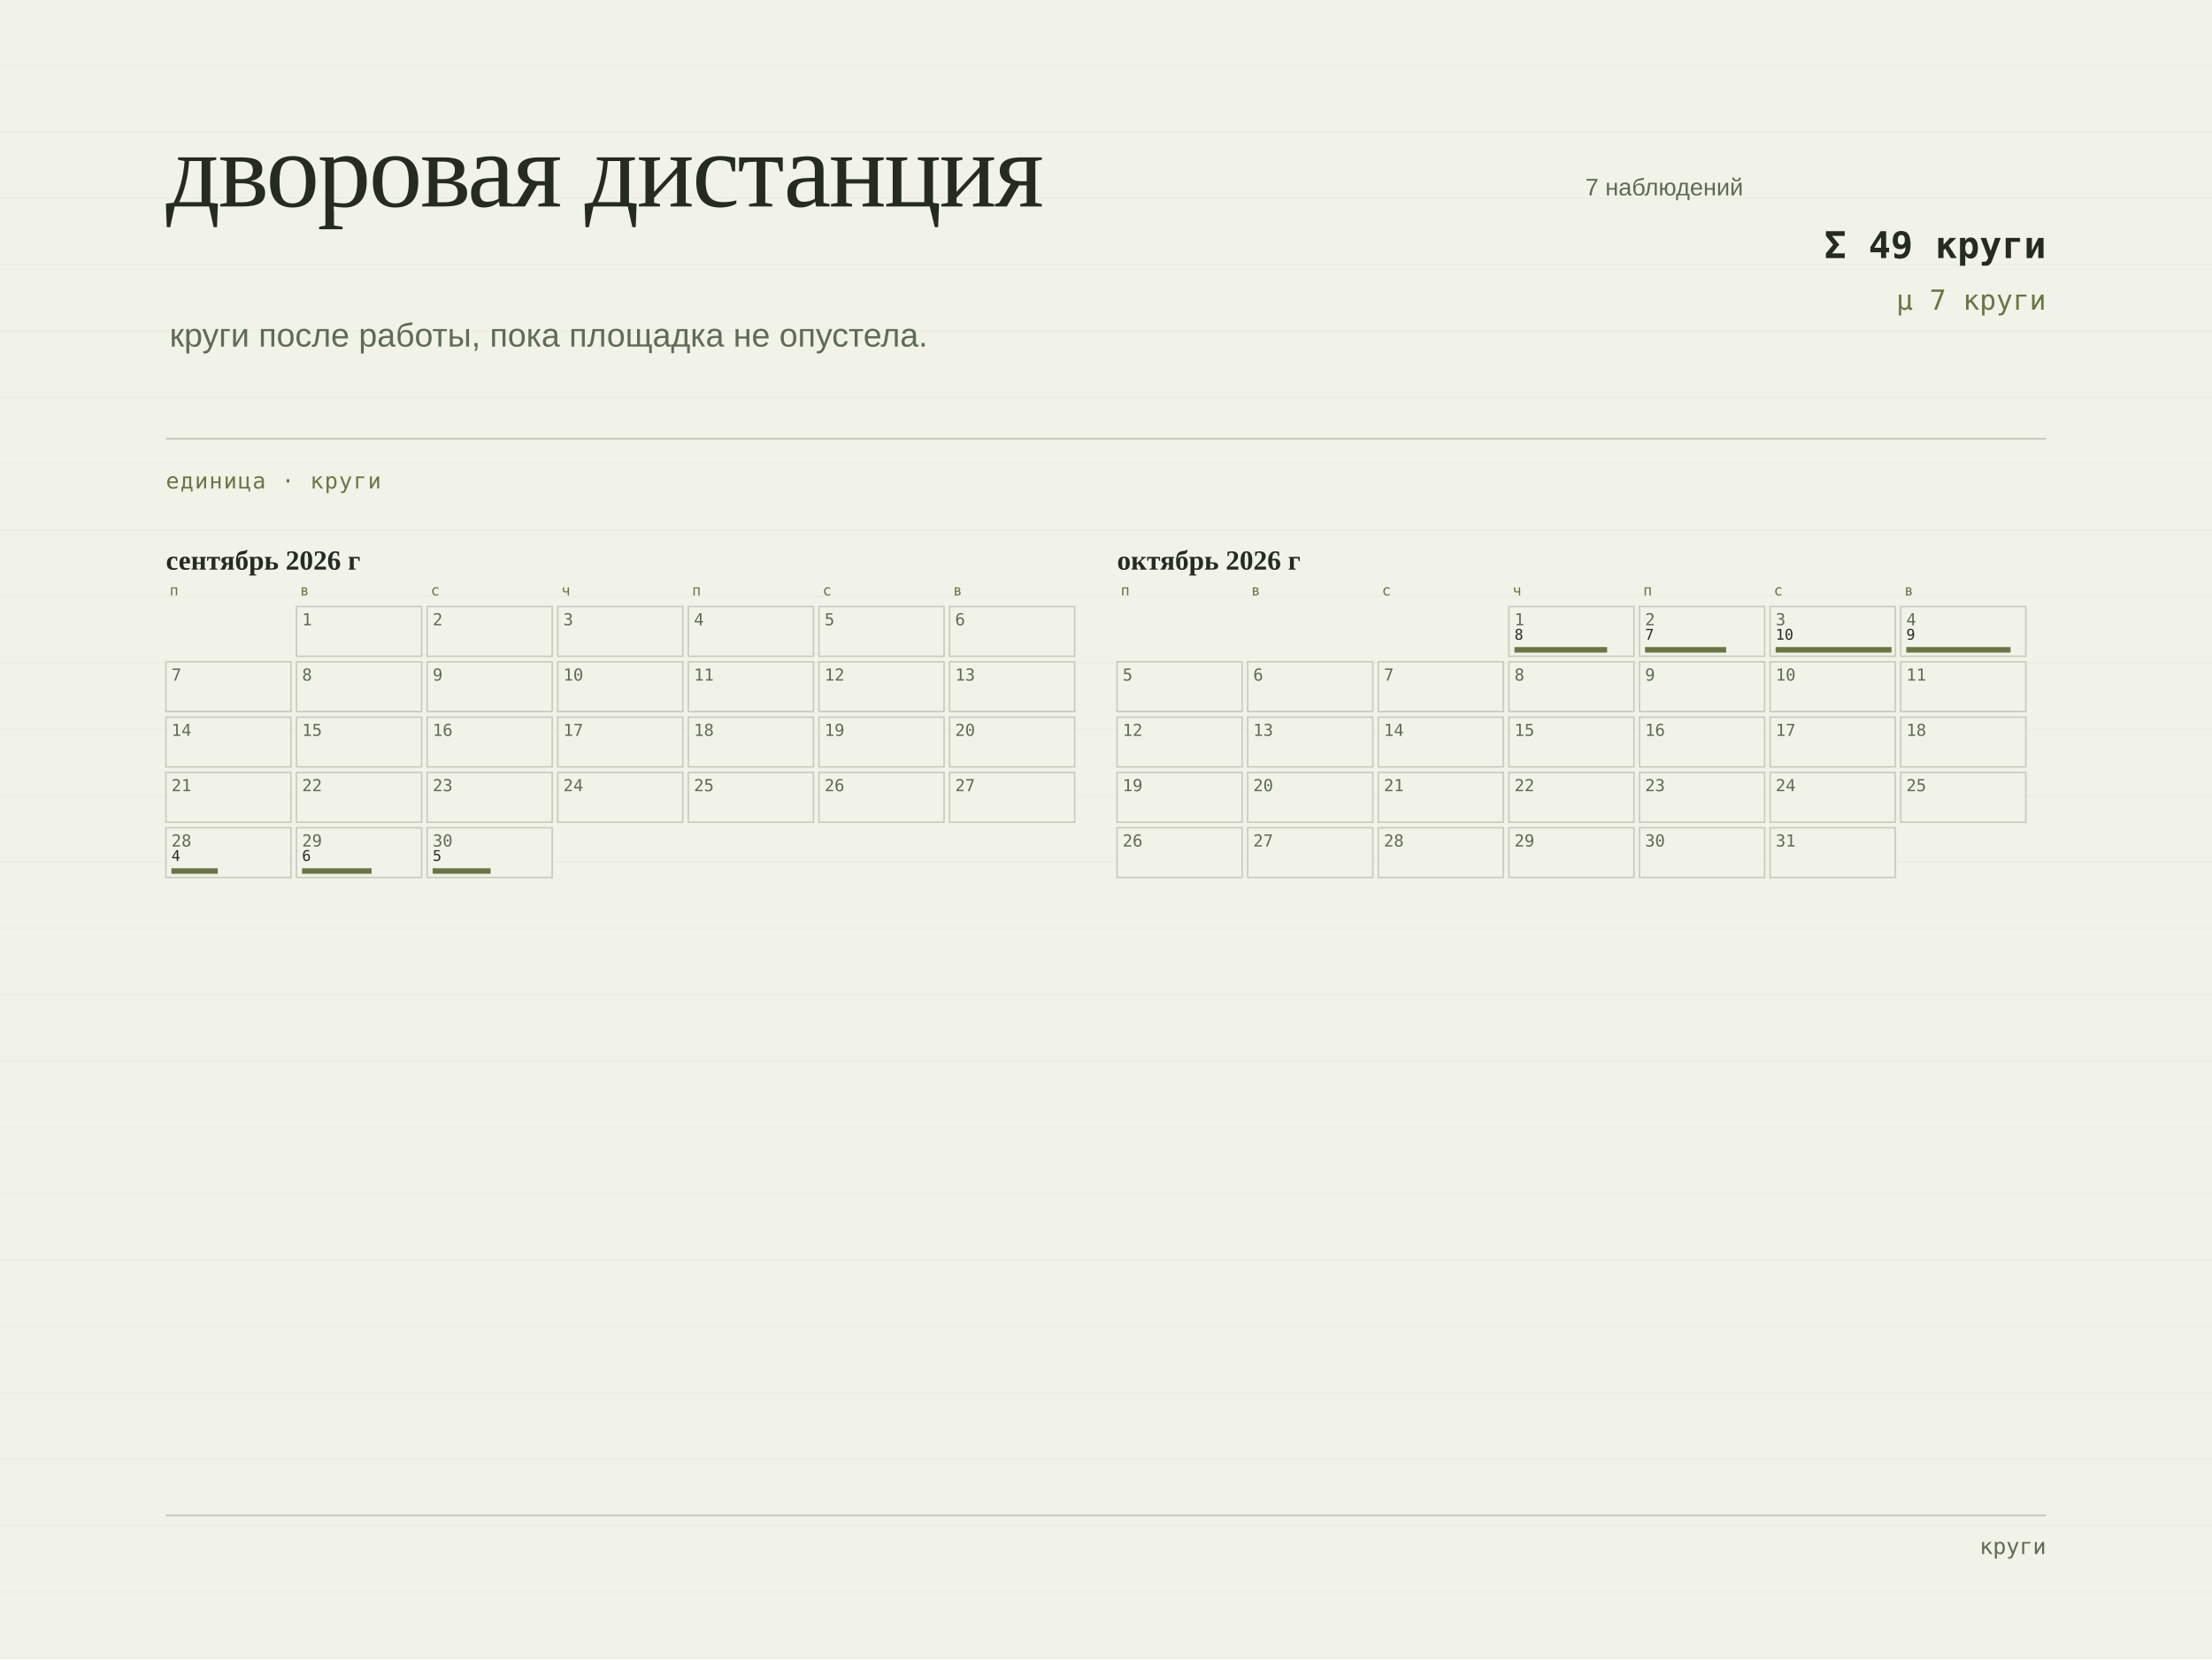
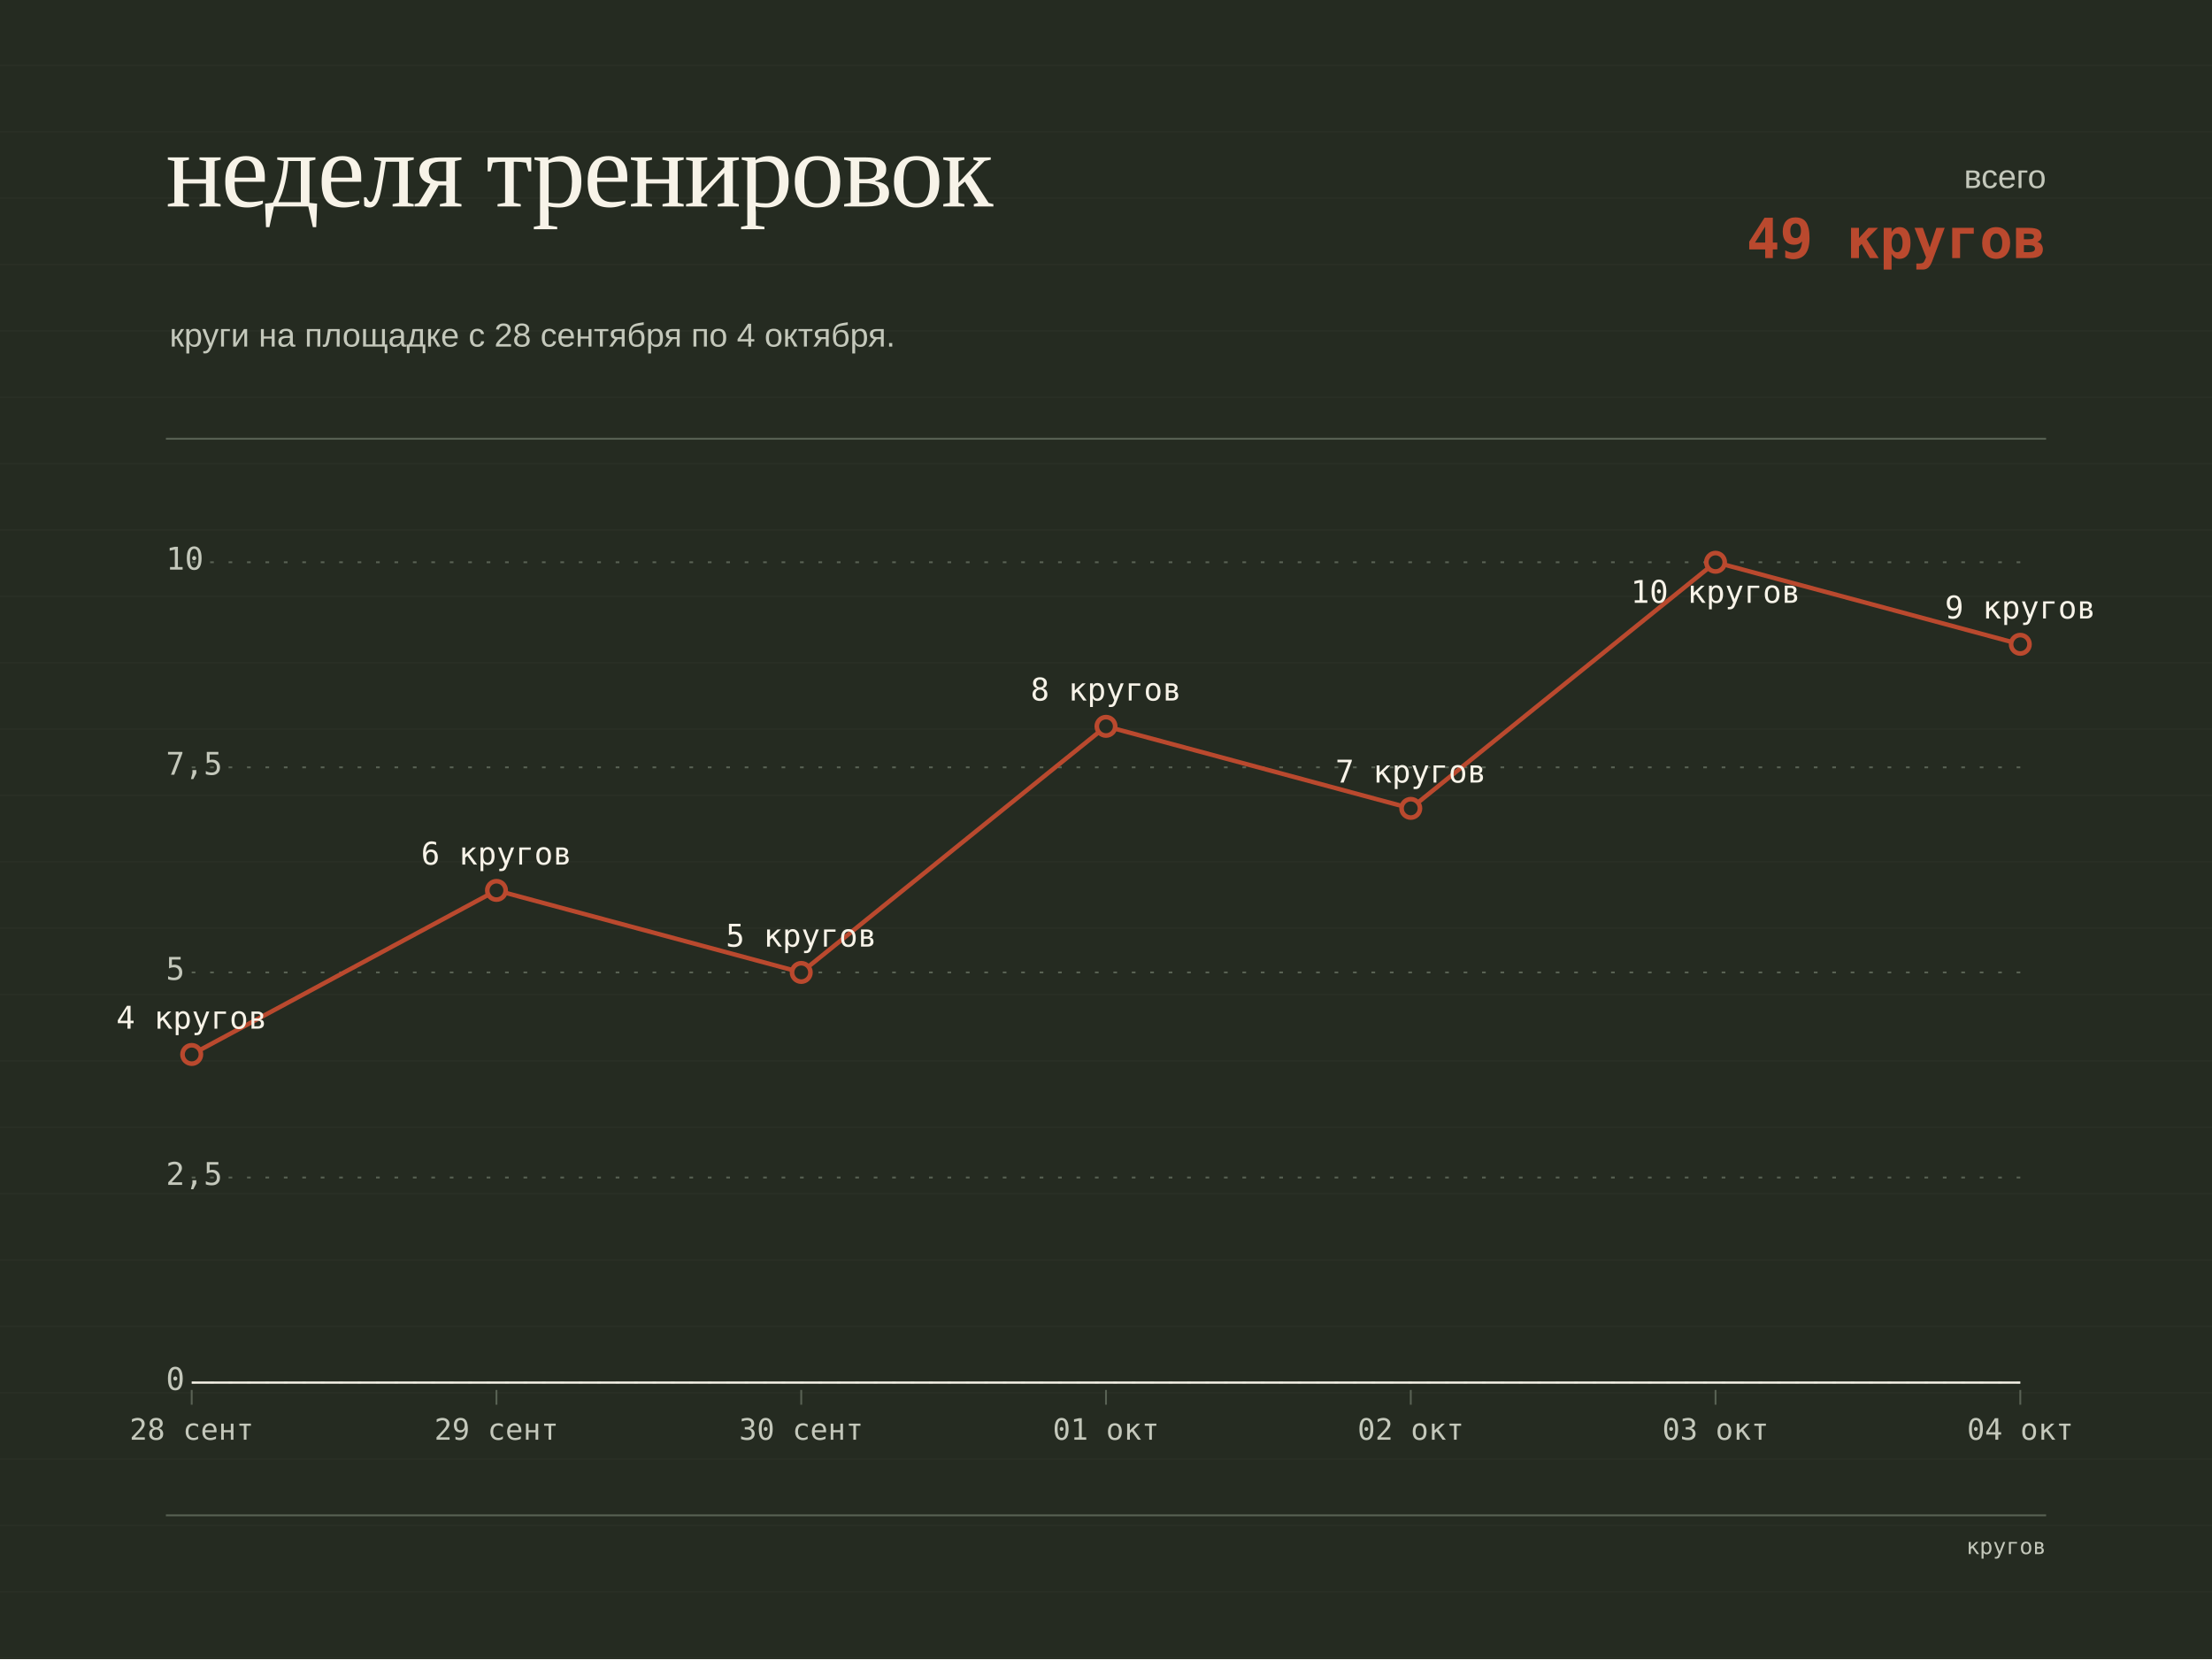
<svg xmlns="http://www.w3.org/2000/svg" width="1200" height="900" viewBox="0 0 1200 900" role="img" aria-labelledby="scene-title scene-desc">
  <defs>
    <pattern id="missing-hatch" width="10" height="10" patternUnits="userSpaceOnUse">
-       <path d="M-2 2L2 -2M0 10L10 0M8 12L12 8" stroke="#697546" stroke-width="1" opacity=".45" />
+       <path d="M-2 2L2 -2M0 10L10 0M8 12L12 8" stroke="#ba492e" stroke-width="1" opacity=".45" />
    </pattern>
    <pattern id="paper-lines" width="36" height="36" patternUnits="userSpaceOnUse">
-       <path d="M0 35.5H36" stroke="#252b21" stroke-width=".6" opacity=".035" />
+       <path d="M0 35.5H36" stroke="#f7f3e8" stroke-width=".6" opacity=".035" />
    </pattern>
  </defs>
  <style>
  .literata { font-family: 'Literata', Georgia, 'Times New Roman', serif; }
  .golos { font-family: 'Golos Text', 'Trebuchet MS', Arial, sans-serif; }
  .mono { font-family: 'Golos Text', 'IBM Plex Mono', Menlo, monospace; font-variant-numeric: tabular-nums; }
</style>
-   <rect width="1200" height="900" fill="#f1f2e8" />
+   <rect width="1200" height="900" fill="#252b21" />
  <rect width="1200" height="900" fill="url(#paper-lines)" />
-   <text x="90" y="112" class="literata" fill="#252b21" font-size="58" font-weight="500" letter-spacing="-1.1">
-     <tspan x="90" dy="0">дворовая дистанция</tspan>
+   <text x="90" y="112" class="literata" fill="#f7f3e8" font-size="58" font-weight="500" letter-spacing="-1.1">
+     <tspan x="90" dy="0">неделя тренировок</tspan>
  </text>
-   <text x="92" y="188" class="golos" fill="#5f6b57" font-size="18" font-weight="400">
-     <tspan x="92" dy="0">круги после работы, пока площадка не опустела.</tspan>
+   <text x="92" y="188" class="golos" fill="#c4c8bb" font-size="18" font-weight="400">
+     <tspan x="92" dy="0">круги на площадке с 28 сентября по 4 октября.</tspan>
  </text>
-   <text x="860" y="106" class="golos" fill="#5f6b57" font-size="13" text-anchor="start">7 наблюдений</text>
-   <text x="1110" y="140" class="mono" fill="#252b21" font-size="20" font-weight="600" text-anchor="end">Σ 49 круги</text>
-   <text x="1110" y="168" class="mono" fill="#697546" font-size="15" text-anchor="end">μ 7 круги</text>
-   <line x1="90" y1="238" x2="1110" y2="238" stroke="#c7cbbd" stroke-width="1" />
-   <text x="90" y="265" class="mono" fill="#697546" font-size="12" letter-spacing=".6">единица · круги</text>
-   <g aria-label="calendar">
-     <text x="90" y="309" class="literata" fill="#252b21" font-size="15" font-weight="600">сентябрь 2026 г</text>
-     <text x="92" y="323" class="mono" fill="#697546" font-size="8">п</text>
-     <text x="162.857" y="323" class="mono" fill="#697546" font-size="8">в</text>
-     <text x="233.714" y="323" class="mono" fill="#697546" font-size="8">с</text>
-     <text x="304.571" y="323" class="mono" fill="#697546" font-size="8">ч</text>
-     <text x="375.429" y="323" class="mono" fill="#697546" font-size="8">п</text>
-     <text x="446.286" y="323" class="mono" fill="#697546" font-size="8">с</text>
-     <text x="517.143" y="323" class="mono" fill="#697546" font-size="8">в</text>
-     <rect x="160.857" y="329" width="67.857" height="27" fill="#f1f2e8" stroke="#c7cbbd" stroke-width=".8" />
-     <text x="163.857" y="339.2" class="mono" fill="#5f6b57" font-size="9">1</text>
-     <rect x="231.714" y="329" width="67.857" height="27" fill="#f1f2e8" stroke="#c7cbbd" stroke-width=".8" />
-     <text x="234.714" y="339.2" class="mono" fill="#5f6b57" font-size="9">2</text>
-     <rect x="302.571" y="329" width="67.857" height="27" fill="#f1f2e8" stroke="#c7cbbd" stroke-width=".8" />
-     <text x="305.571" y="339.2" class="mono" fill="#5f6b57" font-size="9">3</text>
-     <rect x="373.429" y="329" width="67.857" height="27" fill="#f1f2e8" stroke="#c7cbbd" stroke-width=".8" />
-     <text x="376.429" y="339.2" class="mono" fill="#5f6b57" font-size="9">4</text>
-     <rect x="444.286" y="329" width="67.857" height="27" fill="#f1f2e8" stroke="#c7cbbd" stroke-width=".8" />
-     <text x="447.286" y="339.2" class="mono" fill="#5f6b57" font-size="9">5</text>
-     <rect x="515.143" y="329" width="67.857" height="27" fill="#f1f2e8" stroke="#c7cbbd" stroke-width=".8" />
-     <text x="518.143" y="339.2" class="mono" fill="#5f6b57" font-size="9">6</text>
-     <rect x="90" y="359" width="67.857" height="27" fill="#f1f2e8" stroke="#c7cbbd" stroke-width=".8" />
-     <text x="93" y="369.2" class="mono" fill="#5f6b57" font-size="9">7</text>
-     <rect x="160.857" y="359" width="67.857" height="27" fill="#f1f2e8" stroke="#c7cbbd" stroke-width=".8" />
-     <text x="163.857" y="369.2" class="mono" fill="#5f6b57" font-size="9">8</text>
-     <rect x="231.714" y="359" width="67.857" height="27" fill="#f1f2e8" stroke="#c7cbbd" stroke-width=".8" />
-     <text x="234.714" y="369.2" class="mono" fill="#5f6b57" font-size="9">9</text>
-     <rect x="302.571" y="359" width="67.857" height="27" fill="#f1f2e8" stroke="#c7cbbd" stroke-width=".8" />
-     <text x="305.571" y="369.2" class="mono" fill="#5f6b57" font-size="9">10</text>
-     <rect x="373.429" y="359" width="67.857" height="27" fill="#f1f2e8" stroke="#c7cbbd" stroke-width=".8" />
-     <text x="376.429" y="369.2" class="mono" fill="#5f6b57" font-size="9">11</text>
-     <rect x="444.286" y="359" width="67.857" height="27" fill="#f1f2e8" stroke="#c7cbbd" stroke-width=".8" />
-     <text x="447.286" y="369.2" class="mono" fill="#5f6b57" font-size="9">12</text>
-     <rect x="515.143" y="359" width="67.857" height="27" fill="#f1f2e8" stroke="#c7cbbd" stroke-width=".8" />
-     <text x="518.143" y="369.2" class="mono" fill="#5f6b57" font-size="9">13</text>
-     <rect x="90" y="389" width="67.857" height="27" fill="#f1f2e8" stroke="#c7cbbd" stroke-width=".8" />
-     <text x="93" y="399.2" class="mono" fill="#5f6b57" font-size="9">14</text>
-     <rect x="160.857" y="389" width="67.857" height="27" fill="#f1f2e8" stroke="#c7cbbd" stroke-width=".8" />
-     <text x="163.857" y="399.2" class="mono" fill="#5f6b57" font-size="9">15</text>
-     <rect x="231.714" y="389" width="67.857" height="27" fill="#f1f2e8" stroke="#c7cbbd" stroke-width=".8" />
-     <text x="234.714" y="399.2" class="mono" fill="#5f6b57" font-size="9">16</text>
-     <rect x="302.571" y="389" width="67.857" height="27" fill="#f1f2e8" stroke="#c7cbbd" stroke-width=".8" />
-     <text x="305.571" y="399.2" class="mono" fill="#5f6b57" font-size="9">17</text>
-     <rect x="373.429" y="389" width="67.857" height="27" fill="#f1f2e8" stroke="#c7cbbd" stroke-width=".8" />
-     <text x="376.429" y="399.2" class="mono" fill="#5f6b57" font-size="9">18</text>
-     <rect x="444.286" y="389" width="67.857" height="27" fill="#f1f2e8" stroke="#c7cbbd" stroke-width=".8" />
-     <text x="447.286" y="399.2" class="mono" fill="#5f6b57" font-size="9">19</text>
-     <rect x="515.143" y="389" width="67.857" height="27" fill="#f1f2e8" stroke="#c7cbbd" stroke-width=".8" />
-     <text x="518.143" y="399.2" class="mono" fill="#5f6b57" font-size="9">20</text>
-     <rect x="90" y="419" width="67.857" height="27" fill="#f1f2e8" stroke="#c7cbbd" stroke-width=".8" />
-     <text x="93" y="429.2" class="mono" fill="#5f6b57" font-size="9">21</text>
-     <rect x="160.857" y="419" width="67.857" height="27" fill="#f1f2e8" stroke="#c7cbbd" stroke-width=".8" />
-     <text x="163.857" y="429.2" class="mono" fill="#5f6b57" font-size="9">22</text>
-     <rect x="231.714" y="419" width="67.857" height="27" fill="#f1f2e8" stroke="#c7cbbd" stroke-width=".8" />
-     <text x="234.714" y="429.2" class="mono" fill="#5f6b57" font-size="9">23</text>
-     <rect x="302.571" y="419" width="67.857" height="27" fill="#f1f2e8" stroke="#c7cbbd" stroke-width=".8" />
-     <text x="305.571" y="429.2" class="mono" fill="#5f6b57" font-size="9">24</text>
-     <rect x="373.429" y="419" width="67.857" height="27" fill="#f1f2e8" stroke="#c7cbbd" stroke-width=".8" />
-     <text x="376.429" y="429.2" class="mono" fill="#5f6b57" font-size="9">25</text>
-     <rect x="444.286" y="419" width="67.857" height="27" fill="#f1f2e8" stroke="#c7cbbd" stroke-width=".8" />
-     <text x="447.286" y="429.2" class="mono" fill="#5f6b57" font-size="9">26</text>
-     <rect x="515.143" y="419" width="67.857" height="27" fill="#f1f2e8" stroke="#c7cbbd" stroke-width=".8" />
-     <text x="518.143" y="429.2" class="mono" fill="#5f6b57" font-size="9">27</text>
-     <rect x="90" y="449" width="67.857" height="27" fill="#f1f2e8" stroke="#c7cbbd" stroke-width=".8" />
-     <text x="93" y="459.2" class="mono" fill="#5f6b57" font-size="9">28</text>
-     <rect x="93" y="471" width="25.143" height="3" fill="#697546" />
-     <text x="93" y="467" class="mono" fill="#252b21" font-size="8">4</text>
-     <rect x="160.857" y="449" width="67.857" height="27" fill="#f1f2e8" stroke="#c7cbbd" stroke-width=".8" />
-     <text x="163.857" y="459.2" class="mono" fill="#5f6b57" font-size="9">29</text>
-     <rect x="163.857" y="471" width="37.714" height="3" fill="#697546" />
-     <text x="163.857" y="467" class="mono" fill="#252b21" font-size="8">6</text>
-     <rect x="231.714" y="449" width="67.857" height="27" fill="#f1f2e8" stroke="#c7cbbd" stroke-width=".8" />
-     <text x="234.714" y="459.2" class="mono" fill="#5f6b57" font-size="9">30</text>
-     <rect x="234.714" y="471" width="31.429" height="3" fill="#697546" />
-     <text x="234.714" y="467" class="mono" fill="#252b21" font-size="8">5</text>
-     <text x="606" y="309" class="literata" fill="#252b21" font-size="15" font-weight="600">октябрь 2026 г</text>
-     <text x="608" y="323" class="mono" fill="#697546" font-size="8">п</text>
-     <text x="678.857" y="323" class="mono" fill="#697546" font-size="8">в</text>
-     <text x="749.714" y="323" class="mono" fill="#697546" font-size="8">с</text>
-     <text x="820.571" y="323" class="mono" fill="#697546" font-size="8">ч</text>
-     <text x="891.429" y="323" class="mono" fill="#697546" font-size="8">п</text>
-     <text x="962.286" y="323" class="mono" fill="#697546" font-size="8">с</text>
-     <text x="1033.143" y="323" class="mono" fill="#697546" font-size="8">в</text>
-     <rect x="818.571" y="329" width="67.857" height="27" fill="#f1f2e8" stroke="#c7cbbd" stroke-width=".8" />
-     <text x="821.571" y="339.2" class="mono" fill="#5f6b57" font-size="9">1</text>
-     <rect x="821.571" y="351" width="50.286" height="3" fill="#697546" />
-     <text x="821.571" y="347" class="mono" fill="#252b21" font-size="8">8</text>
-     <rect x="889.429" y="329" width="67.857" height="27" fill="#f1f2e8" stroke="#c7cbbd" stroke-width=".8" />
-     <text x="892.429" y="339.2" class="mono" fill="#5f6b57" font-size="9">2</text>
-     <rect x="892.429" y="351" width="44" height="3" fill="#697546" />
-     <text x="892.429" y="347" class="mono" fill="#252b21" font-size="8">7</text>
-     <rect x="960.286" y="329" width="67.857" height="27" fill="#f1f2e8" stroke="#c7cbbd" stroke-width=".8" />
-     <text x="963.286" y="339.2" class="mono" fill="#5f6b57" font-size="9">3</text>
-     <rect x="963.286" y="351" width="62.857" height="3" fill="#697546" />
-     <text x="963.286" y="347" class="mono" fill="#252b21" font-size="8">10</text>
-     <rect x="1031.143" y="329" width="67.857" height="27" fill="#f1f2e8" stroke="#c7cbbd" stroke-width=".8" />
-     <text x="1034.143" y="339.2" class="mono" fill="#5f6b57" font-size="9">4</text>
-     <rect x="1034.143" y="351" width="56.571" height="3" fill="#697546" />
-     <text x="1034.143" y="347" class="mono" fill="#252b21" font-size="8">9</text>
-     <rect x="606" y="359" width="67.857" height="27" fill="#f1f2e8" stroke="#c7cbbd" stroke-width=".8" />
-     <text x="609" y="369.2" class="mono" fill="#5f6b57" font-size="9">5</text>
-     <rect x="676.857" y="359" width="67.857" height="27" fill="#f1f2e8" stroke="#c7cbbd" stroke-width=".8" />
-     <text x="679.857" y="369.2" class="mono" fill="#5f6b57" font-size="9">6</text>
-     <rect x="747.714" y="359" width="67.857" height="27" fill="#f1f2e8" stroke="#c7cbbd" stroke-width=".8" />
-     <text x="750.714" y="369.2" class="mono" fill="#5f6b57" font-size="9">7</text>
-     <rect x="818.571" y="359" width="67.857" height="27" fill="#f1f2e8" stroke="#c7cbbd" stroke-width=".8" />
-     <text x="821.571" y="369.2" class="mono" fill="#5f6b57" font-size="9">8</text>
-     <rect x="889.429" y="359" width="67.857" height="27" fill="#f1f2e8" stroke="#c7cbbd" stroke-width=".8" />
-     <text x="892.429" y="369.2" class="mono" fill="#5f6b57" font-size="9">9</text>
-     <rect x="960.286" y="359" width="67.857" height="27" fill="#f1f2e8" stroke="#c7cbbd" stroke-width=".8" />
-     <text x="963.286" y="369.2" class="mono" fill="#5f6b57" font-size="9">10</text>
-     <rect x="1031.143" y="359" width="67.857" height="27" fill="#f1f2e8" stroke="#c7cbbd" stroke-width=".8" />
-     <text x="1034.143" y="369.2" class="mono" fill="#5f6b57" font-size="9">11</text>
-     <rect x="606" y="389" width="67.857" height="27" fill="#f1f2e8" stroke="#c7cbbd" stroke-width=".8" />
-     <text x="609" y="399.2" class="mono" fill="#5f6b57" font-size="9">12</text>
-     <rect x="676.857" y="389" width="67.857" height="27" fill="#f1f2e8" stroke="#c7cbbd" stroke-width=".8" />
-     <text x="679.857" y="399.2" class="mono" fill="#5f6b57" font-size="9">13</text>
-     <rect x="747.714" y="389" width="67.857" height="27" fill="#f1f2e8" stroke="#c7cbbd" stroke-width=".8" />
-     <text x="750.714" y="399.2" class="mono" fill="#5f6b57" font-size="9">14</text>
-     <rect x="818.571" y="389" width="67.857" height="27" fill="#f1f2e8" stroke="#c7cbbd" stroke-width=".8" />
-     <text x="821.571" y="399.2" class="mono" fill="#5f6b57" font-size="9">15</text>
-     <rect x="889.429" y="389" width="67.857" height="27" fill="#f1f2e8" stroke="#c7cbbd" stroke-width=".8" />
-     <text x="892.429" y="399.2" class="mono" fill="#5f6b57" font-size="9">16</text>
-     <rect x="960.286" y="389" width="67.857" height="27" fill="#f1f2e8" stroke="#c7cbbd" stroke-width=".8" />
-     <text x="963.286" y="399.2" class="mono" fill="#5f6b57" font-size="9">17</text>
-     <rect x="1031.143" y="389" width="67.857" height="27" fill="#f1f2e8" stroke="#c7cbbd" stroke-width=".8" />
-     <text x="1034.143" y="399.2" class="mono" fill="#5f6b57" font-size="9">18</text>
-     <rect x="606" y="419" width="67.857" height="27" fill="#f1f2e8" stroke="#c7cbbd" stroke-width=".8" />
-     <text x="609" y="429.2" class="mono" fill="#5f6b57" font-size="9">19</text>
-     <rect x="676.857" y="419" width="67.857" height="27" fill="#f1f2e8" stroke="#c7cbbd" stroke-width=".8" />
-     <text x="679.857" y="429.2" class="mono" fill="#5f6b57" font-size="9">20</text>
-     <rect x="747.714" y="419" width="67.857" height="27" fill="#f1f2e8" stroke="#c7cbbd" stroke-width=".8" />
-     <text x="750.714" y="429.2" class="mono" fill="#5f6b57" font-size="9">21</text>
-     <rect x="818.571" y="419" width="67.857" height="27" fill="#f1f2e8" stroke="#c7cbbd" stroke-width=".8" />
-     <text x="821.571" y="429.2" class="mono" fill="#5f6b57" font-size="9">22</text>
-     <rect x="889.429" y="419" width="67.857" height="27" fill="#f1f2e8" stroke="#c7cbbd" stroke-width=".8" />
-     <text x="892.429" y="429.2" class="mono" fill="#5f6b57" font-size="9">23</text>
-     <rect x="960.286" y="419" width="67.857" height="27" fill="#f1f2e8" stroke="#c7cbbd" stroke-width=".8" />
-     <text x="963.286" y="429.2" class="mono" fill="#5f6b57" font-size="9">24</text>
-     <rect x="1031.143" y="419" width="67.857" height="27" fill="#f1f2e8" stroke="#c7cbbd" stroke-width=".8" />
-     <text x="1034.143" y="429.2" class="mono" fill="#5f6b57" font-size="9">25</text>
-     <rect x="606" y="449" width="67.857" height="27" fill="#f1f2e8" stroke="#c7cbbd" stroke-width=".8" />
-     <text x="609" y="459.2" class="mono" fill="#5f6b57" font-size="9">26</text>
-     <rect x="676.857" y="449" width="67.857" height="27" fill="#f1f2e8" stroke="#c7cbbd" stroke-width=".8" />
-     <text x="679.857" y="459.2" class="mono" fill="#5f6b57" font-size="9">27</text>
-     <rect x="747.714" y="449" width="67.857" height="27" fill="#f1f2e8" stroke="#c7cbbd" stroke-width=".8" />
-     <text x="750.714" y="459.2" class="mono" fill="#5f6b57" font-size="9">28</text>
-     <rect x="818.571" y="449" width="67.857" height="27" fill="#f1f2e8" stroke="#c7cbbd" stroke-width=".8" />
-     <text x="821.571" y="459.2" class="mono" fill="#5f6b57" font-size="9">29</text>
-     <rect x="889.429" y="449" width="67.857" height="27" fill="#f1f2e8" stroke="#c7cbbd" stroke-width=".8" />
-     <text x="892.429" y="459.2" class="mono" fill="#5f6b57" font-size="9">30</text>
-     <rect x="960.286" y="449" width="67.857" height="27" fill="#f1f2e8" stroke="#c7cbbd" stroke-width=".8" />
-     <text x="963.286" y="459.2" class="mono" fill="#5f6b57" font-size="9">31</text>
+   <text x="1110" y="102" class="golos" fill="#c4c8bb" font-size="18" text-anchor="end">всего</text>
+   <text x="1110" y="140" class="mono" fill="#ba492e" font-size="30" font-weight="600" text-anchor="end">49 кругов</text>
+   <line x1="90" y1="238" x2="1110" y2="238" stroke="#596254" stroke-width="1" />
+   <g aria-label="timeline">
+     <line x1="104" y1="750" x2="1096" y2="750" stroke="#596254" stroke-width="1" stroke-dasharray="2 8" />
+     <text x="90" y="754" class="mono" fill="#c4c8bb" font-size="17">0</text>
+     <line x1="104" y1="638.75" x2="1096" y2="638.75" stroke="#596254" stroke-width="1" stroke-dasharray="2 8" />
+     <text x="90" y="642.75" class="mono" fill="#c4c8bb" font-size="17">2,5</text>
+     <line x1="104" y1="527.5" x2="1096" y2="527.5" stroke="#596254" stroke-width="1" stroke-dasharray="2 8" />
+     <text x="90" y="531.5" class="mono" fill="#c4c8bb" font-size="17">5</text>
+     <line x1="104" y1="416.25" x2="1096" y2="416.25" stroke="#596254" stroke-width="1" stroke-dasharray="2 8" />
+     <text x="90" y="420.25" class="mono" fill="#c4c8bb" font-size="17">7,5</text>
+     <line x1="104" y1="305" x2="1096" y2="305" stroke="#596254" stroke-width="1" stroke-dasharray="2 8" />
+     <text x="90" y="309" class="mono" fill="#c4c8bb" font-size="17">10</text>
+     <line x1="104" y1="750" x2="1096" y2="750" stroke="#f7f3e8" stroke-width="1.2" />
+     <path d="M 104 572 L 269.333 483 L 434.667 527.5 L 600 394 L 765.333 438.5 L 930.667 305 L 1096 349.5" fill="none" stroke="#ba492e" stroke-width="2.4" stroke-linecap="round" stroke-linejoin="round" />
+     <circle cx="104" cy="572" r="5" fill="#252b21" stroke="#ba492e" stroke-width="2.5" />
+     <text x="104" y="558" class="mono" fill="#f7f3e8" font-size="17" text-anchor="middle">4 кругов</text>
+     <line x1="104" y1="754" x2="104" y2="762" stroke="#596254" stroke-width="1" />
+     <text x="104" y="781" class="mono" fill="#c4c8bb" font-size="16" text-anchor="middle">28 сент</text>
+     <circle cx="269.333" cy="483" r="5" fill="#252b21" stroke="#ba492e" stroke-width="2.5" />
+     <text x="269.333" y="469" class="mono" fill="#f7f3e8" font-size="17" text-anchor="middle">6 кругов</text>
+     <line x1="269.333" y1="754" x2="269.333" y2="762" stroke="#596254" stroke-width="1" />
+     <text x="269.333" y="781" class="mono" fill="#c4c8bb" font-size="16" text-anchor="middle">29 сент</text>
+     <circle cx="434.667" cy="527.5" r="5" fill="#252b21" stroke="#ba492e" stroke-width="2.5" />
+     <text x="434.667" y="513.5" class="mono" fill="#f7f3e8" font-size="17" text-anchor="middle">5 кругов</text>
+     <line x1="434.667" y1="754" x2="434.667" y2="762" stroke="#596254" stroke-width="1" />
+     <text x="434.667" y="781" class="mono" fill="#c4c8bb" font-size="16" text-anchor="middle">30 сент</text>
+     <circle cx="600" cy="394" r="5" fill="#252b21" stroke="#ba492e" stroke-width="2.5" />
+     <text x="600" y="380" class="mono" fill="#f7f3e8" font-size="17" text-anchor="middle">8 кругов</text>
+     <line x1="600" y1="754" x2="600" y2="762" stroke="#596254" stroke-width="1" />
+     <text x="600" y="781" class="mono" fill="#c4c8bb" font-size="16" text-anchor="middle">01 окт</text>
+     <circle cx="765.333" cy="438.5" r="5" fill="#252b21" stroke="#ba492e" stroke-width="2.5" />
+     <text x="765.333" y="424.5" class="mono" fill="#f7f3e8" font-size="17" text-anchor="middle">7 кругов</text>
+     <line x1="765.333" y1="754" x2="765.333" y2="762" stroke="#596254" stroke-width="1" />
+     <text x="765.333" y="781" class="mono" fill="#c4c8bb" font-size="16" text-anchor="middle">02 окт</text>
+     <circle cx="930.667" cy="305" r="5" fill="#252b21" stroke="#ba492e" stroke-width="2.5" />
+     <text x="930.667" y="327" class="mono" fill="#f7f3e8" font-size="17" text-anchor="middle">10 кругов</text>
+     <line x1="930.667" y1="754" x2="930.667" y2="762" stroke="#596254" stroke-width="1" />
+     <text x="930.667" y="781" class="mono" fill="#c4c8bb" font-size="16" text-anchor="middle">03 окт</text>
+     <circle cx="1096" cy="349.5" r="5" fill="#252b21" stroke="#ba492e" stroke-width="2.5" />
+     <text x="1096" y="335.5" class="mono" fill="#f7f3e8" font-size="17" text-anchor="middle">9 кругов</text>
+     <line x1="1096" y1="754" x2="1096" y2="762" stroke="#596254" stroke-width="1" />
+     <text x="1096" y="781" class="mono" fill="#c4c8bb" font-size="16" text-anchor="middle">04 окт</text>
  </g>
-   <line x1="90" y1="822" x2="1110" y2="822" stroke="#c7cbbd" stroke-width="1" />
-   <text x="1110" y="843" class="mono" fill="#5f6b57" font-size="12" text-anchor="end">круги</text>
+   <line x1="90" y1="822" x2="1110" y2="822" stroke="#596254" stroke-width="1" />
+   <text x="1110" y="843" class="mono" fill="#c4c8bb" font-size="12" text-anchor="end">кругов</text>
</svg>
